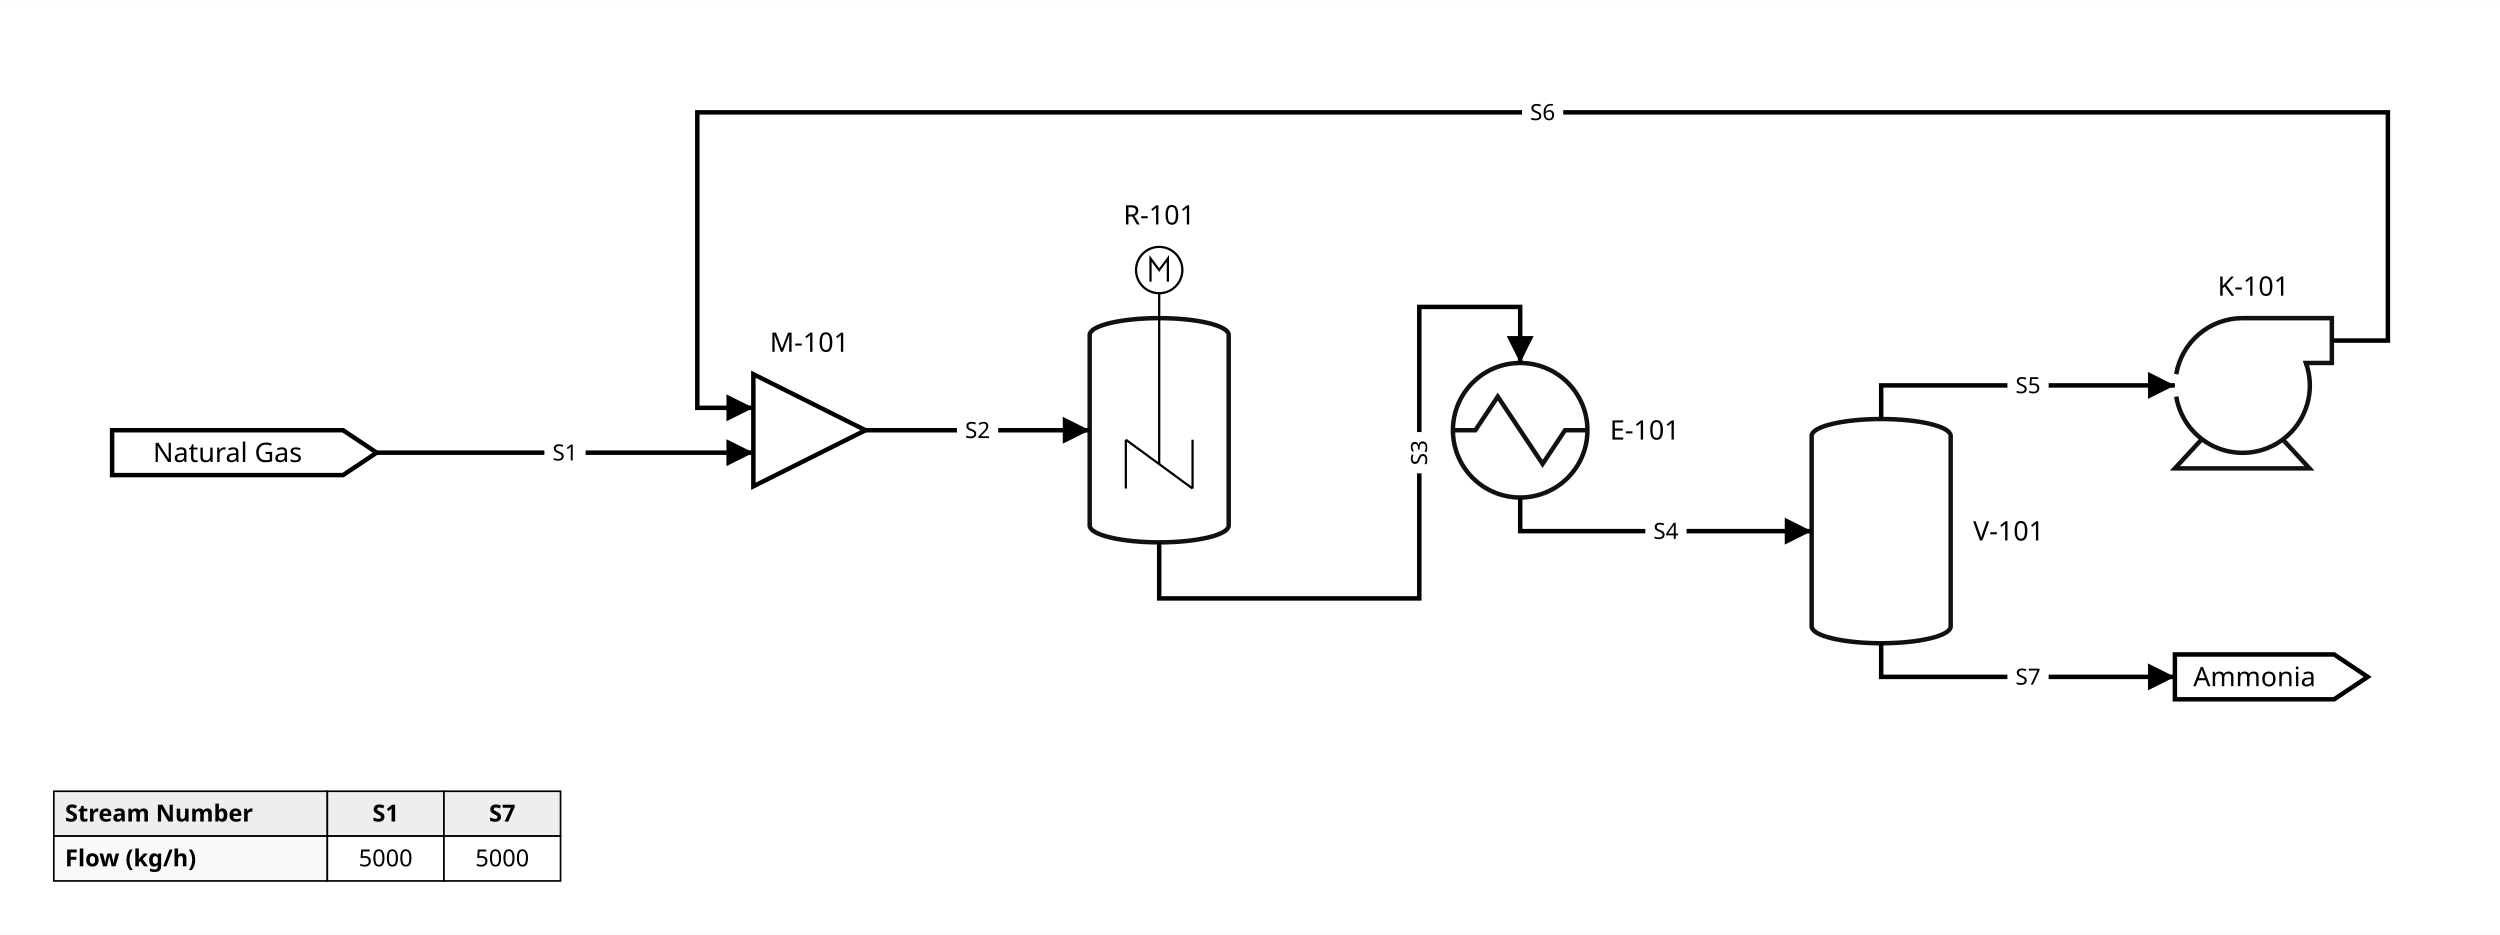
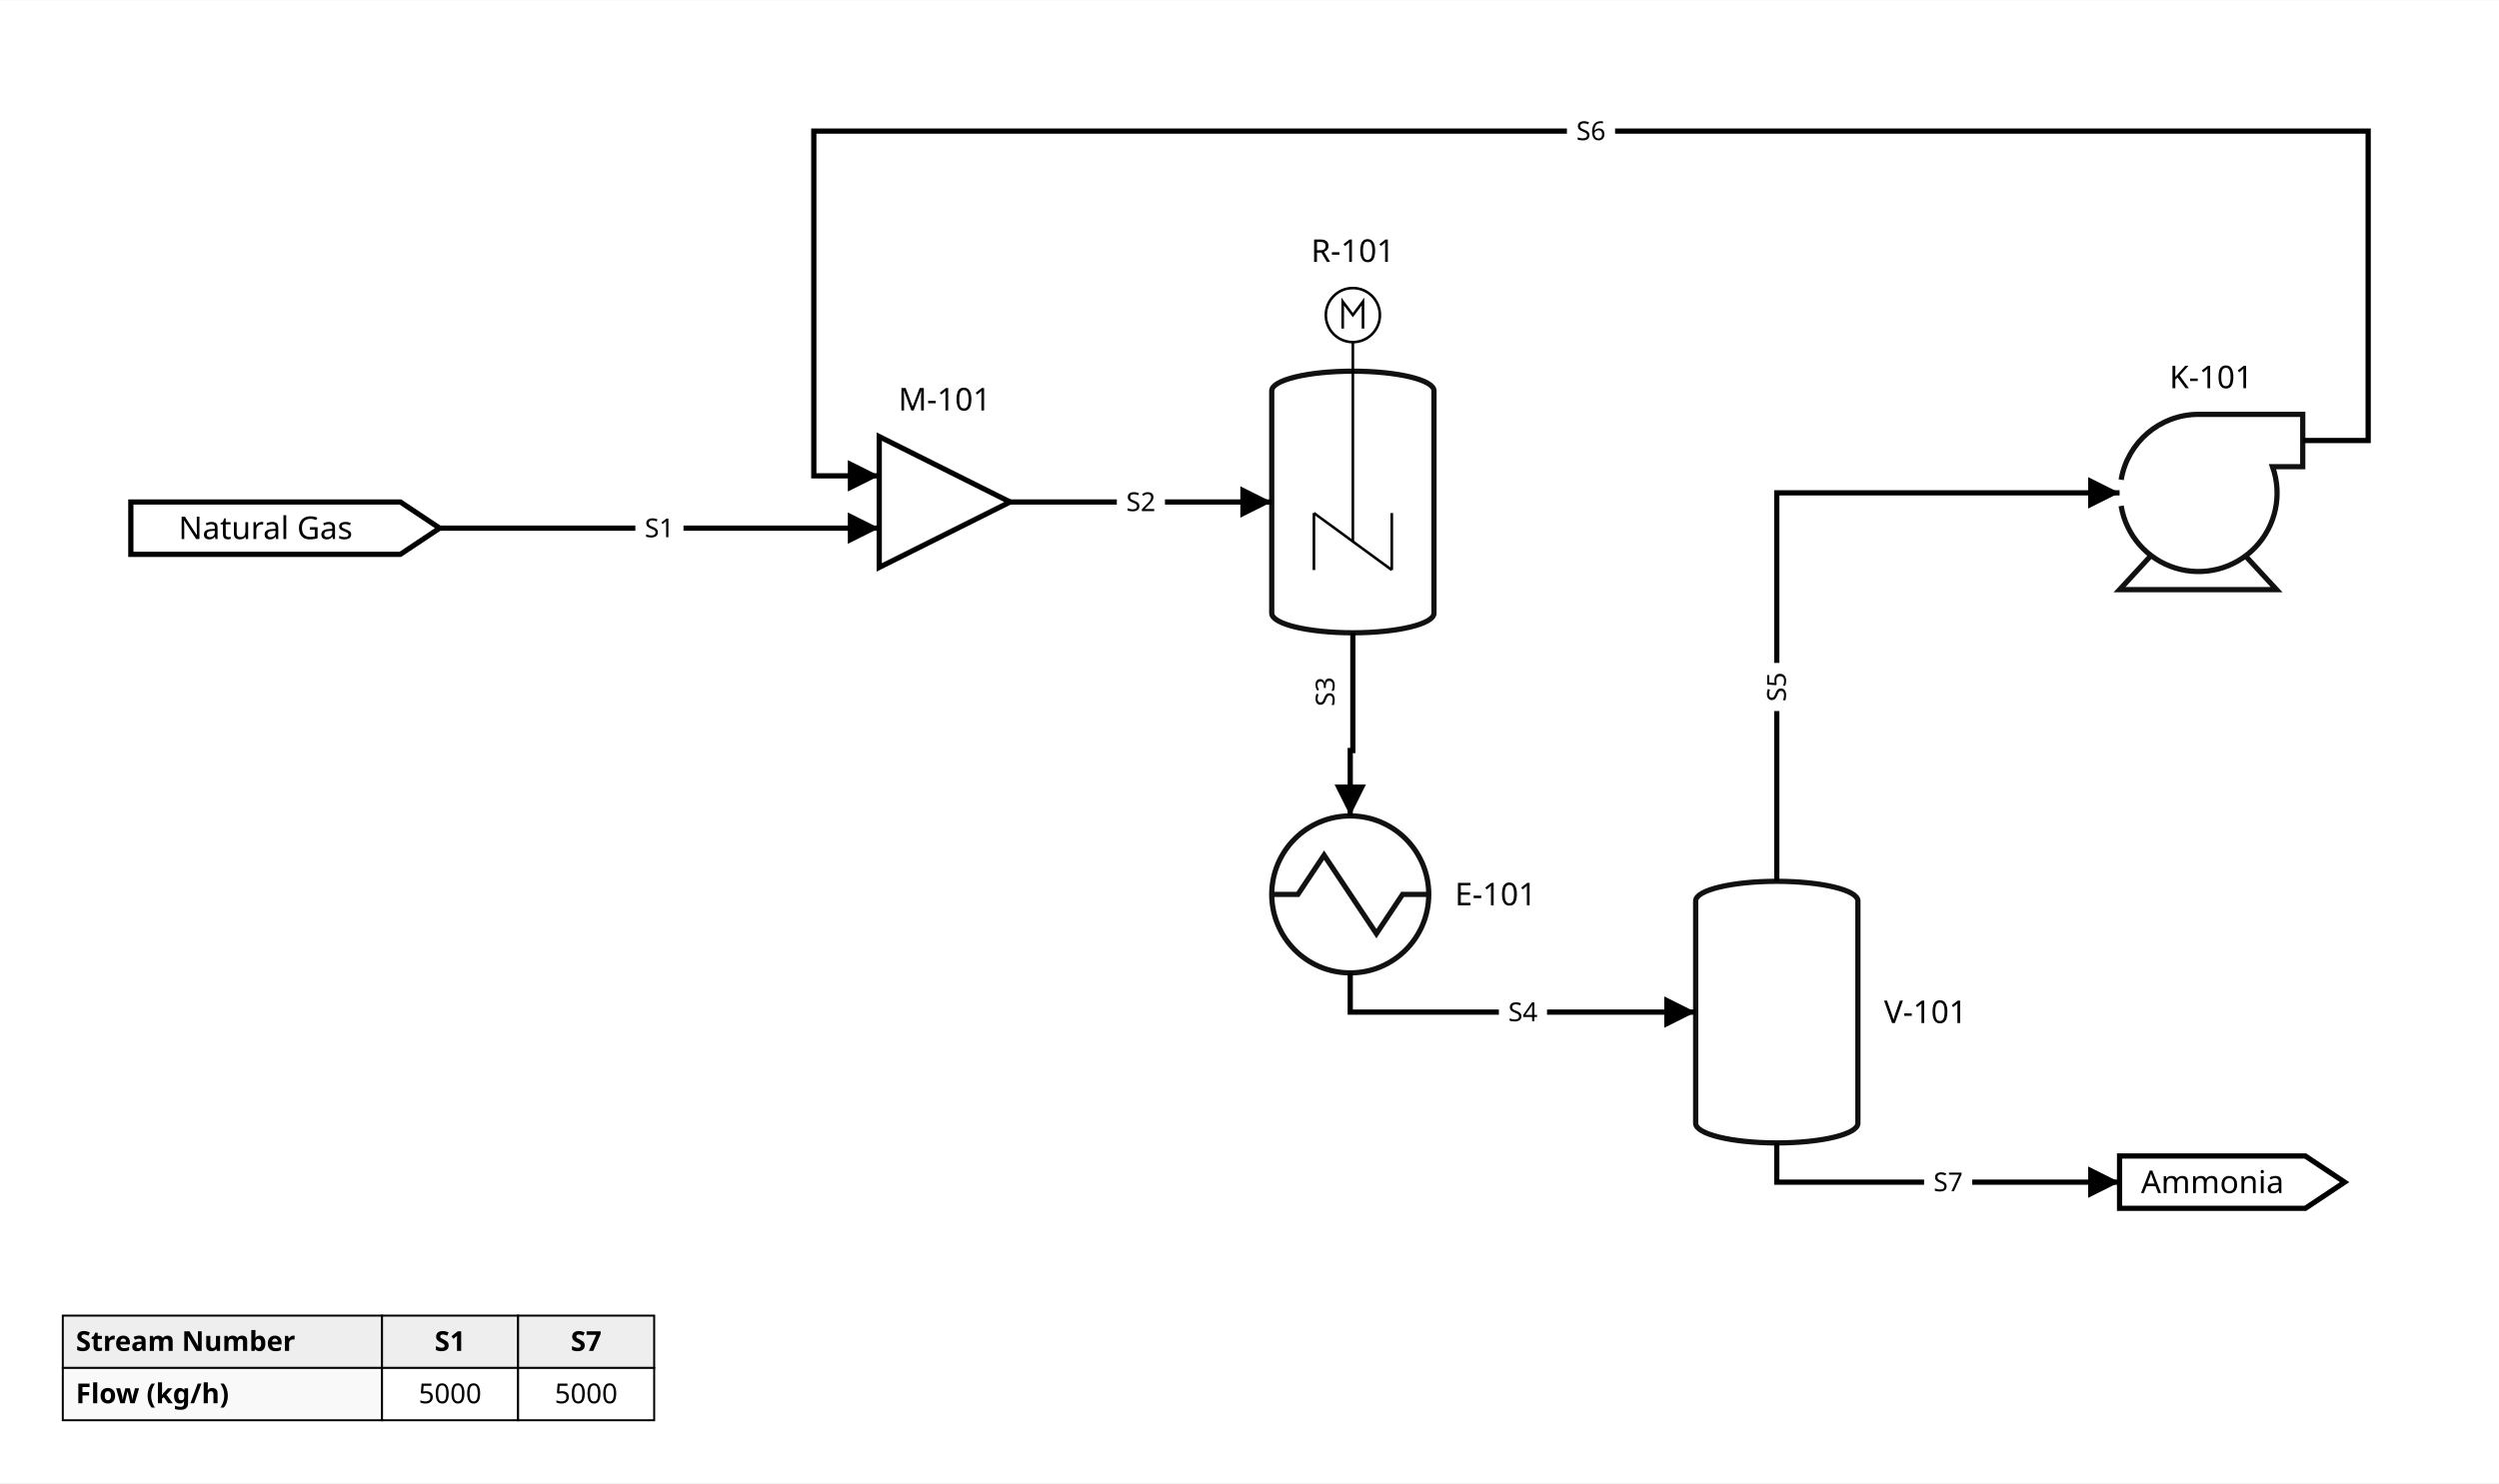
- <svg xmlns="http://www.w3.org/2000/svg" width="1115" height="417" viewBox="-68.0 -75.9 1115.0 416.8">
-   <rect x="-68.0" y="-75.9" width="1115.0" height="416.8" fill="white" />
+ <svg xmlns="http://www.w3.org/2000/svg" width="955" height="567" viewBox="-68.0 -75.9 955.0 566.8">
+   <rect x="-68.0" y="-75.9" width="955.0" height="566.8" fill="white" />
  <g id="stream_table">
-     <rect x="-44.0" y="276.9" width="122.0" height="20.0" fill="#eee" stroke="black" stroke-width="0.75" />
-     <text x="-39.0" y="290.4" font-family="sans-serif" font-size="10.5" font-weight="bold" text-anchor="start">Stream Number</text>
-     <rect x="78.0" y="276.9" width="52.0" height="20.0" fill="#eee" stroke="black" stroke-width="0.75" />
-     <text x="104.0" y="290.4" font-family="sans-serif" font-size="10.5" font-weight="bold" text-anchor="middle">S1</text>
-     <rect x="130.0" y="276.9" width="52.0" height="20.0" fill="#eee" stroke="black" stroke-width="0.75" />
-     <text x="156.0" y="290.4" font-family="sans-serif" font-size="10.5" font-weight="bold" text-anchor="middle">S7</text>
-     <rect x="-44.0" y="296.9" width="122.0" height="20.0" fill="#f9f9f9" stroke="black" stroke-width="0.75" />
-     <text x="-39.0" y="310.4" font-family="sans-serif" font-size="10.5" font-weight="bold" text-anchor="start">Flow (kg/h)</text>
-     <rect x="78.0" y="296.9" width="52.0" height="20.0" fill="white" stroke="black" stroke-width="0.75" />
-     <text x="104.0" y="310.4" font-family="sans-serif" font-size="10.5" text-anchor="middle">5000</text>
-     <rect x="130.0" y="296.9" width="52.0" height="20.0" fill="white" stroke="black" stroke-width="0.75" />
-     <text x="156.0" y="310.4" font-family="sans-serif" font-size="10.5" text-anchor="middle">5000</text>
+     <rect x="-44.0" y="426.9" width="122.0" height="20.0" fill="#eee" stroke="black" stroke-width="0.75" />
+     <text x="-39.0" y="440.4" font-family="sans-serif" font-size="10.5" font-weight="bold" text-anchor="start">Stream Number</text>
+     <rect x="78.0" y="426.9" width="52.0" height="20.0" fill="#eee" stroke="black" stroke-width="0.75" />
+     <text x="104.0" y="440.4" font-family="sans-serif" font-size="10.5" font-weight="bold" text-anchor="middle">S1</text>
+     <rect x="130.0" y="426.9" width="52.0" height="20.0" fill="#eee" stroke="black" stroke-width="0.75" />
+     <text x="156.0" y="440.4" font-family="sans-serif" font-size="10.5" font-weight="bold" text-anchor="middle">S7</text>
+     <rect x="-44.0" y="446.9" width="122.0" height="20.0" fill="#f9f9f9" stroke="black" stroke-width="0.75" />
+     <text x="-39.0" y="460.4" font-family="sans-serif" font-size="10.5" font-weight="bold" text-anchor="start">Flow (kg/h)</text>
+     <rect x="78.0" y="446.9" width="52.0" height="20.0" fill="white" stroke="black" stroke-width="0.75" />
+     <text x="104.0" y="460.4" font-family="sans-serif" font-size="10.5" text-anchor="middle">5000</text>
+     <rect x="130.0" y="446.9" width="52.0" height="20.0" fill="white" stroke="black" stroke-width="0.75" />
+     <text x="156.0" y="460.4" font-family="sans-serif" font-size="10.5" text-anchor="middle">5000</text>
  </g>
  <defs>
    <marker id="arrow_black" viewBox="0 0 10 10" refX="10" refY="5" markerWidth="12" markerHeight="12" markerUnits="userSpaceOnUse" orient="auto-start-reverse">
      <path d="M 0 0 L 10 5 L 0 10 z" fill="black" />
    </marker>
    <symbol id="sym_compressor" viewBox="0 0 70.0 67.0" overflow="visible">
      <path d="M 12.0 54.0 L 0.0 67.0 L 60.0 67.0 L 48.0 54.0" fill="white" stroke="#111" stroke-width="2.0" />
      <path d="M 0.6 25.0 A 30.0 30.0 0.0 0 1 30.0 0.0 L 70.0 0.0 L 70.0 20.0 L 58.45 20.0 A 30.0 30.0 0.0 0 1 51.859 50.83 A 30.0 30.0 0.0 0 1 21.341 58.742 A 30.0 30.0 0.0 0 1 0.6 35.0" fill="white" stroke="#111" stroke-width="2.0" />
    </symbol>
    <symbol id="sym_hex" viewBox="0 0 60.0 60.0" overflow="visible">
      <ellipse cx="30.0" cy="30.0" rx="30.0" ry="30.0" fill="white" stroke="#111" stroke-width="2.0" />
      <path d="M 0.0 30.0 L 10.0 30.0 L 20.0 15.0 L 40.0 45.0 L 50.0 30.0 L 60.0 30.0" fill="none" stroke="#111" stroke-width="2.0" />
    </symbol>
    <symbol id="sym_mixer" viewBox="0 0 50.0 50.0" overflow="visible">
      <polygon points="0,0 50,25 0,50" fill="none" stroke="black" stroke-width="2" />
    </symbol>
    <symbol id="sym_reactor_cace69d09" viewBox="0 0 62.0 131.778" overflow="visible">
      <path d="M 0 39.278 A 31 7.5 0 0 1 31 31.778 A 31 7.5 0 0 1 62 39.278 L 62 124.278 A 31 7.5 0 0 1 31 131.778 A 31 7.5 0 0 1 0 124.278 Z" fill="white" stroke="#111" stroke-width="2" />
      <line x1="31" y1="20.667" x2="31" y2="96.889" fill="none" stroke="black" stroke-width="1" />
      <path d="M 16.12 86 L 16.12 107.778 M 16.12 86 L 45.88 107.778 M 45.88 86 L 45.88 107.778" fill="none" stroke="black" stroke-width="1" />
      <ellipse cx="31" cy="10.333" rx="10.333" ry="10.333" fill="none" stroke="black" stroke-width="1" />
      <path d="M 27.125 15.5 L 27.125 5.167 L 31 10.333 L 34.875 5.167 L 34.875 15.5" fill="none" stroke="black" stroke-width="1" />
    </symbol>
    <symbol id="sym_separator" viewBox="0 0 62.0 100.0" overflow="visible">
      <path d="M 0 7.5 A 31 7.5 0 0 1 31 0 A 31 7.5 0 0 1 62 7.5 L 62 92.5 A 31 7.5 0 0 1 31 100 A 31 7.5 0 0 1 0 92.5 Z" fill="white" stroke="#111" stroke-width="2" />
    </symbol>
  </defs>
  <g id="units">
-     <polygon points="-18.0,115.889 85,115.889 100,125.889 85,135.889 -18.0,135.889" fill="transparent" stroke="black" stroke-width="2" />
+     <polygon points="-18.0,115.889 85.0,115.889 100.0,125.889 85.0,135.889 -18.0,135.889" fill="transparent" stroke="black" stroke-width="2" />
    <text x="33.5" y="125.889" font-family="sans-serif" font-size="12" text-anchor="middle" dominant-baseline="middle">Natural Gas</text>
    <use href="#sym_mixer" x="268" y="90.89" width="50.0" height="50.0" />
    <use href="#sym_reactor_cace69d09" x="418" y="34.11" width="62.0" height="131.778" />
-     <use href="#sym_hex" x="580" y="85.89" width="60.0" height="60.0" />
-     <use href="#sym_separator" x="740" y="110.89" width="62.0" height="100.0" />
-     <use href="#sym_compressor" x="902" y="65.89" width="70.0" height="67.0" />
-     <polygon points="902.0,215.889 973.0,215.889 988.0,225.889 973.0,235.889 902.0,235.889" fill="transparent" stroke="black" stroke-width="2" />
-     <text x="937.5" y="225.889" font-family="sans-serif" font-size="12" text-anchor="middle" dominant-baseline="middle">Ammonia</text>
+     <use href="#sym_hex" x="418" y="235.89" width="60.0" height="60.0" />
+     <use href="#sym_separator" x="580" y="260.89" width="62.0" height="100.0" />
+     <use href="#sym_compressor" x="742" y="82.39" width="70.0" height="67.0" />
+     <polygon points="742.0,365.889 813.0,365.889 828.0,375.889 813.0,385.889 742.0,385.889" fill="transparent" stroke="black" stroke-width="2" />
+     <text x="777.5" y="375.889" font-family="sans-serif" font-size="12" text-anchor="middle" dominant-baseline="middle">Ammonia</text>
  </g>
  <g id="streams">
    <path d="M 100.0,125.889 L 268.0,125.889" fill="none" stroke="black" stroke-width="2" marker-end="url(#arrow_black)" />
    <path d="M 318.0,115.889 L 418.0,115.889" fill="none" stroke="black" stroke-width="2" marker-end="url(#arrow_black)" />
-     <path d="M 449.0,165.889 L 449.0,190.889 L 565.0,190.889 L 565.0,60.889 L 610.0,60.889 L 610.0,85.889" fill="none" stroke="black" stroke-width="2" marker-end="url(#arrow_black)" />
-     <path d="M 610.0,145.889 L 610.0,160.889 L 740.0,160.889" fill="none" stroke="black" stroke-width="2" marker-end="url(#arrow_black)" />
-     <path d="M 771.0,110.889 L 771.0,95.889 L 902.0,95.889" fill="none" stroke="black" stroke-width="2" marker-end="url(#arrow_black)" />
-     <path d="M 972.0,75.889 L 997.0,75.889 L 997.0,-25.889 L 243.0,-25.889 L 243.0,105.889 L 268.0,105.889" fill="none" stroke="black" stroke-width="2" marker-end="url(#arrow_black)" />
-     <path d="M 771.0,210.889 L 771.0,225.889 L 902.0,225.889" fill="none" stroke="black" stroke-width="2" marker-end="url(#arrow_black)" />
+     <path d="M 449.0,165.889 L 449.0,210.889 L 448.0,210.889 L 448.0,235.889" fill="none" stroke="black" stroke-width="2" marker-end="url(#arrow_black)" />
+     <path d="M 448.0,295.889 L 448.0,310.889 L 580.0,310.889" fill="none" stroke="black" stroke-width="2" marker-end="url(#arrow_black)" />
+     <path d="M 611.0,260.889 L 611.0,112.389 L 742.0,112.389" fill="none" stroke="black" stroke-width="2" marker-end="url(#arrow_black)" />
+     <path d="M 812.0,92.389 L 837.0,92.389 L 837.0,-25.889 L 243.0,-25.889 L 243.0,105.889 L 268.0,105.889" fill="none" stroke="black" stroke-width="2" marker-end="url(#arrow_black)" />
+     <path d="M 611.0,360.889 L 611.0,375.889 L 742.0,375.889" fill="none" stroke="black" stroke-width="2" marker-end="url(#arrow_black)" />
    <rect x="174.8" y="119.4" width="18.4" height="13.0" fill="white" />
    <text x="184.0" y="125.9" font-family="sans-serif" font-size="10" text-anchor="middle" dominant-baseline="middle" fill="black">S1</text>
    <rect x="358.8" y="109.4" width="18.4" height="13.0" fill="white" />
    <text x="368.0" y="115.9" font-family="sans-serif" font-size="10" text-anchor="middle" dominant-baseline="middle" fill="black">S2</text>
-     <rect x="558.5" y="116.7" width="13.0" height="18.4" fill="white" />
-     <text x="565.0" y="125.9" font-family="sans-serif" font-size="10" text-anchor="middle" dominant-baseline="middle" fill="black" transform="rotate(-90, 565.0, 125.9)">S3</text>
-     <rect x="665.8" y="154.4" width="18.4" height="13.0" fill="white" />
-     <text x="675.0" y="160.9" font-family="sans-serif" font-size="10" text-anchor="middle" dominant-baseline="middle" fill="black">S4</text>
-     <rect x="827.3" y="89.4" width="18.4" height="13.0" fill="white" />
-     <text x="836.5" y="95.9" font-family="sans-serif" font-size="10" text-anchor="middle" dominant-baseline="middle" fill="black">S5</text>
-     <rect x="610.8" y="-32.4" width="18.4" height="13.0" fill="white" />
-     <text x="620.0" y="-25.9" font-family="sans-serif" font-size="10" text-anchor="middle" dominant-baseline="middle" fill="black">S6</text>
-     <rect x="827.3" y="219.4" width="18.4" height="13.0" fill="white" />
-     <text x="836.5" y="225.9" font-family="sans-serif" font-size="10" text-anchor="middle" dominant-baseline="middle" fill="black">S7</text>
+     <rect x="432.0" y="179.2" width="13.0" height="18.4" fill="white" />
+     <text x="438.5" y="188.4" font-family="sans-serif" font-size="10" text-anchor="middle" dominant-baseline="middle" fill="black" transform="rotate(-90, 438.5, 188.4)">S3</text>
+     <rect x="504.8" y="304.4" width="18.4" height="13.0" fill="white" />
+     <text x="514.0" y="310.9" font-family="sans-serif" font-size="10" text-anchor="middle" dominant-baseline="middle" fill="black">S4</text>
+     <rect x="604.5" y="177.4" width="13.0" height="18.4" fill="white" />
+     <text x="611.0" y="186.6" font-family="sans-serif" font-size="10" text-anchor="middle" dominant-baseline="middle" fill="black" transform="rotate(-90, 611.0, 186.6)">S5</text>
+     <rect x="530.8" y="-32.4" width="18.4" height="13.0" fill="white" />
+     <text x="540.0" y="-25.9" font-family="sans-serif" font-size="10" text-anchor="middle" dominant-baseline="middle" fill="black">S6</text>
+     <rect x="667.3" y="369.4" width="18.4" height="13.0" fill="white" />
+     <text x="676.5" y="375.9" font-family="sans-serif" font-size="10" text-anchor="middle" dominant-baseline="middle" fill="black">S7</text>
  </g>
  <g id="unit_labels">
    <rect x="272.5" y="68.9" width="41.0" height="15.0" fill="white" />
    <text x="293.0" y="80.889" font-family="sans-serif" font-size="12" text-anchor="middle" dominant-baseline="baseline">M-101</text>
    <rect x="428.5" y="12.1" width="41.0" height="15.0" fill="white" />
    <text x="449.0" y="24.111" font-family="sans-serif" font-size="12" text-anchor="middle" dominant-baseline="baseline">R-101</text>
-     <rect x="650.0" y="108.4" width="41.0" height="15.0" fill="white" />
-     <text x="650.0" y="115.889" font-family="sans-serif" font-size="12" text-anchor="start" dominant-baseline="middle">E-101</text>
-     <rect x="812.0" y="153.4" width="41.0" height="15.0" fill="white" />
-     <text x="812.0" y="160.889" font-family="sans-serif" font-size="12" text-anchor="start" dominant-baseline="middle">V-101</text>
-     <rect x="916.5" y="43.9" width="41.0" height="15.0" fill="white" />
-     <text x="937.0" y="55.889" font-family="sans-serif" font-size="12" text-anchor="middle" dominant-baseline="baseline">K-101</text>
+     <rect x="488.0" y="258.4" width="41.0" height="15.0" fill="white" />
+     <text x="488.0" y="265.889" font-family="sans-serif" font-size="12" text-anchor="start" dominant-baseline="middle">E-101</text>
+     <rect x="652.0" y="303.4" width="41.0" height="15.0" fill="white" />
+     <text x="652.0" y="310.889" font-family="sans-serif" font-size="12" text-anchor="start" dominant-baseline="middle">V-101</text>
+     <rect x="756.5" y="60.4" width="41.0" height="15.0" fill="white" />
+     <text x="777.0" y="72.389" font-family="sans-serif" font-size="12" text-anchor="middle" dominant-baseline="baseline">K-101</text>
  </g>
</svg>
